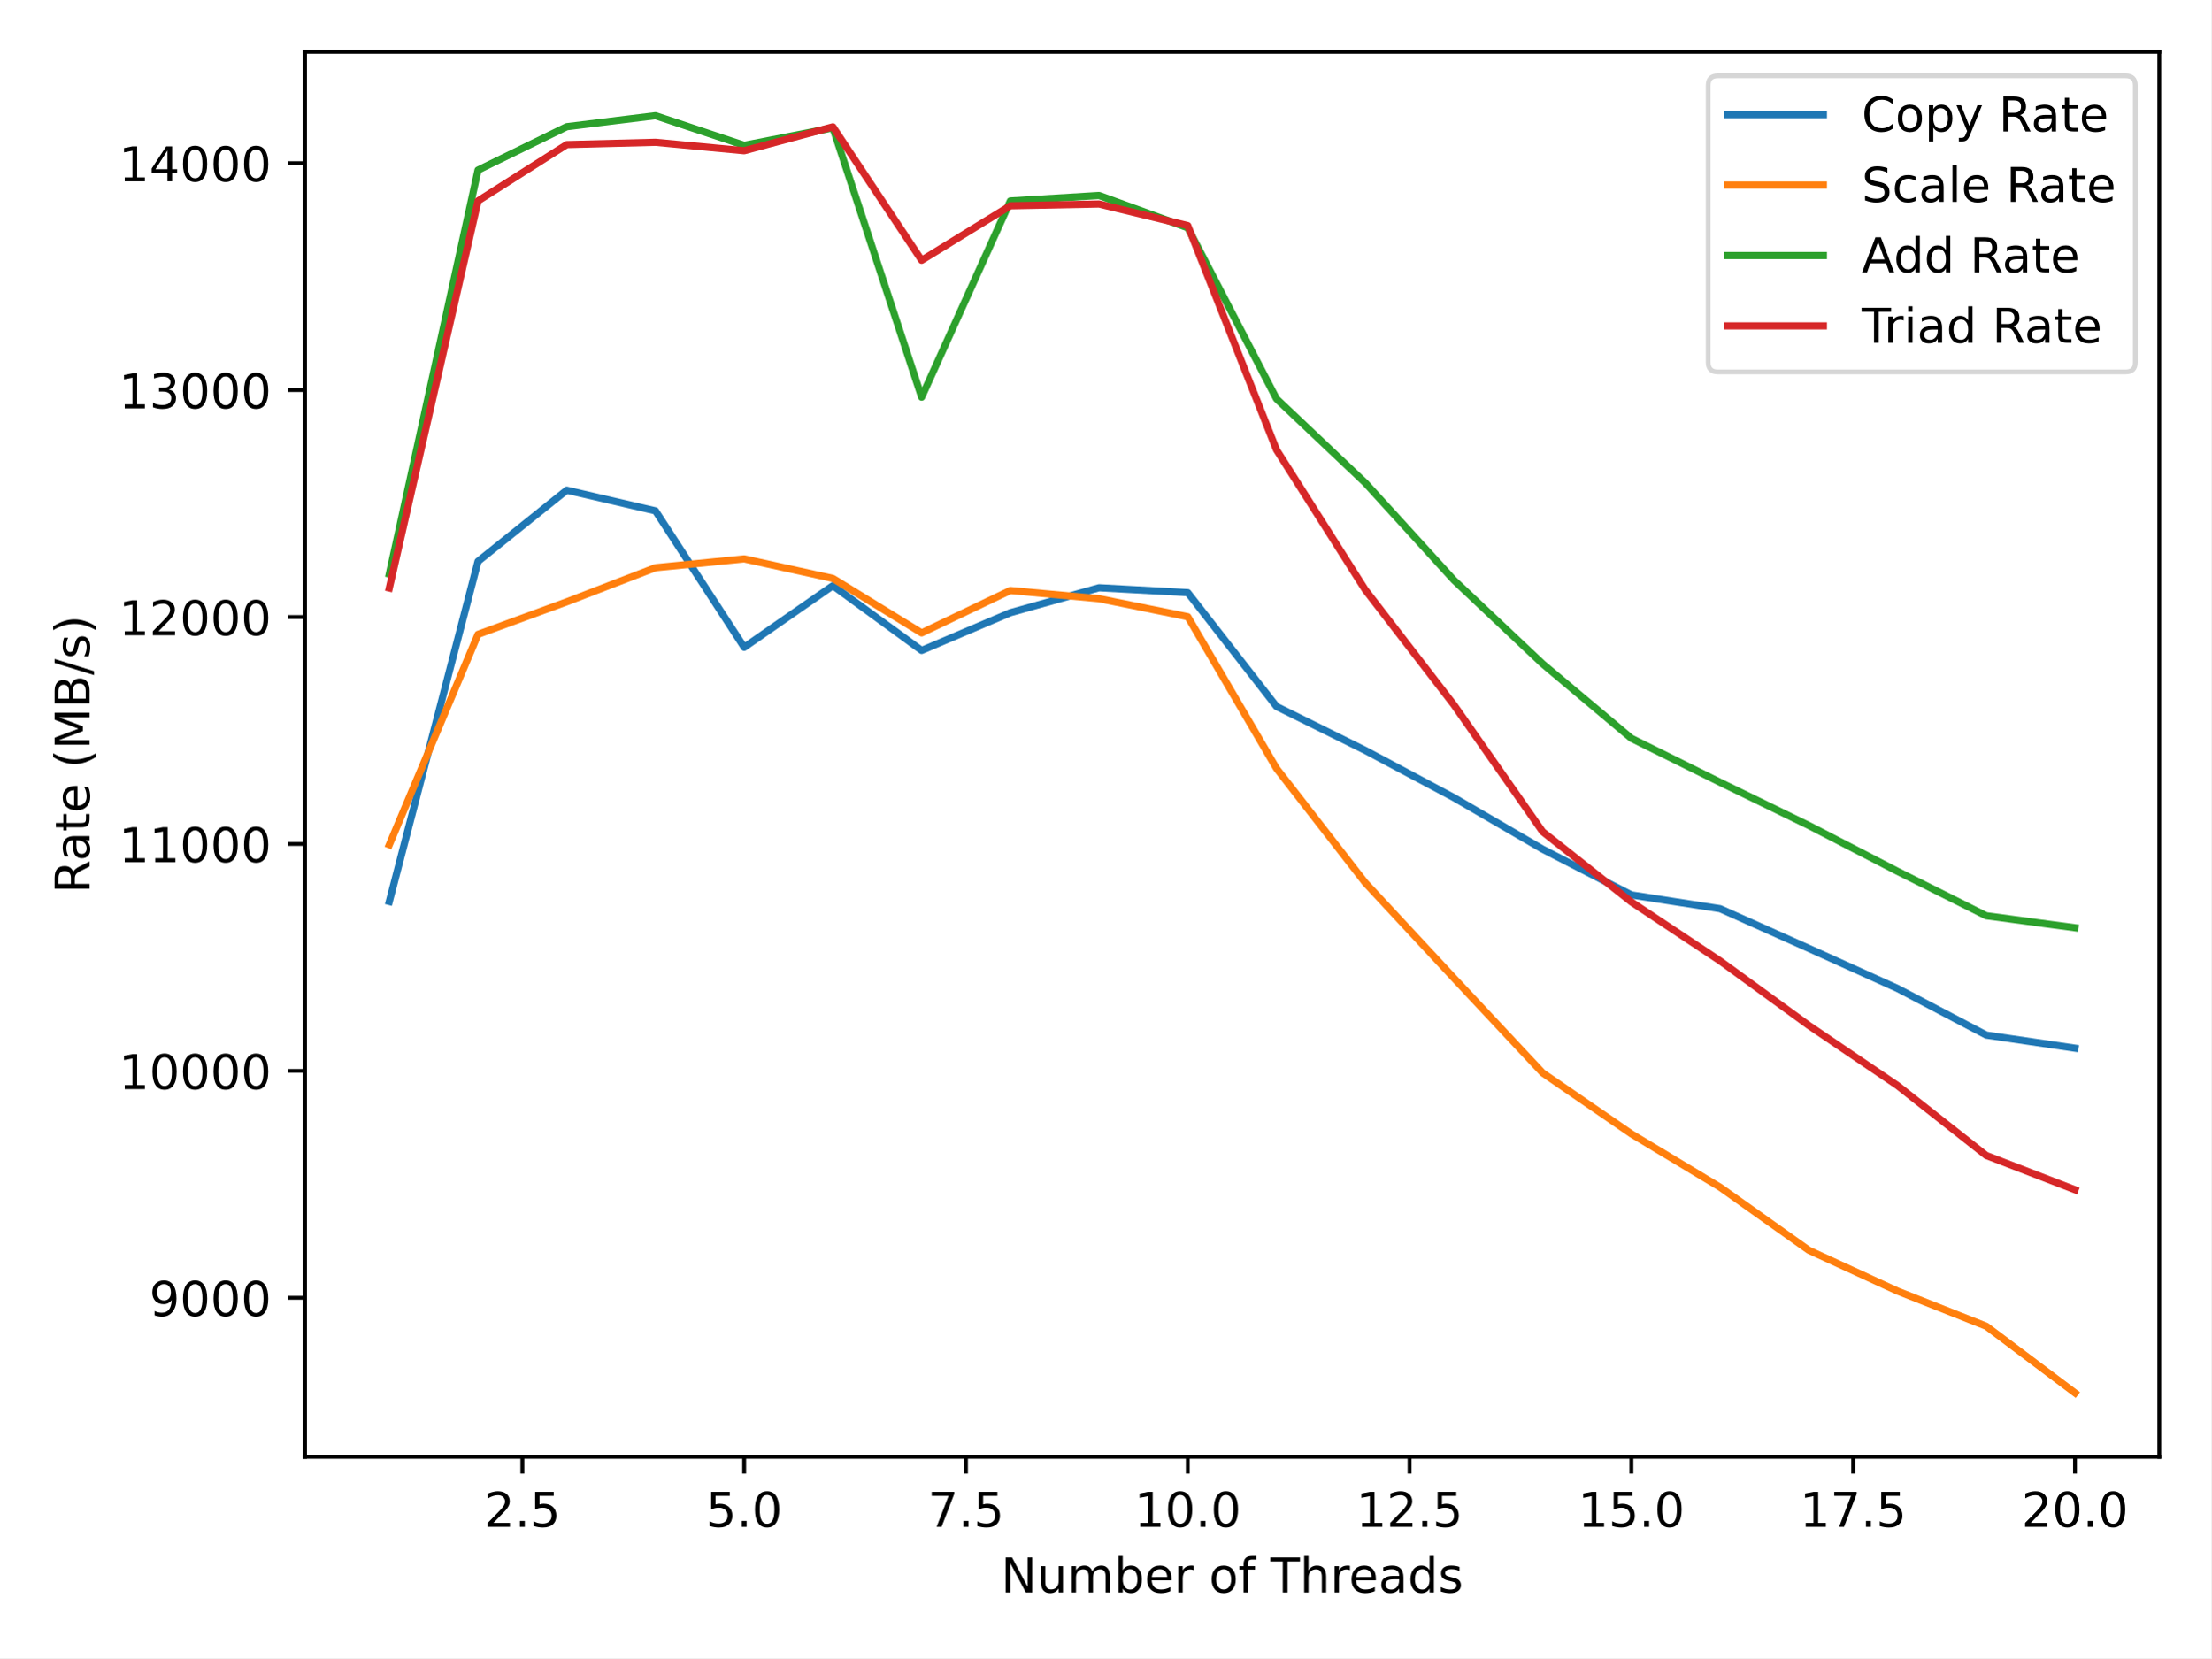
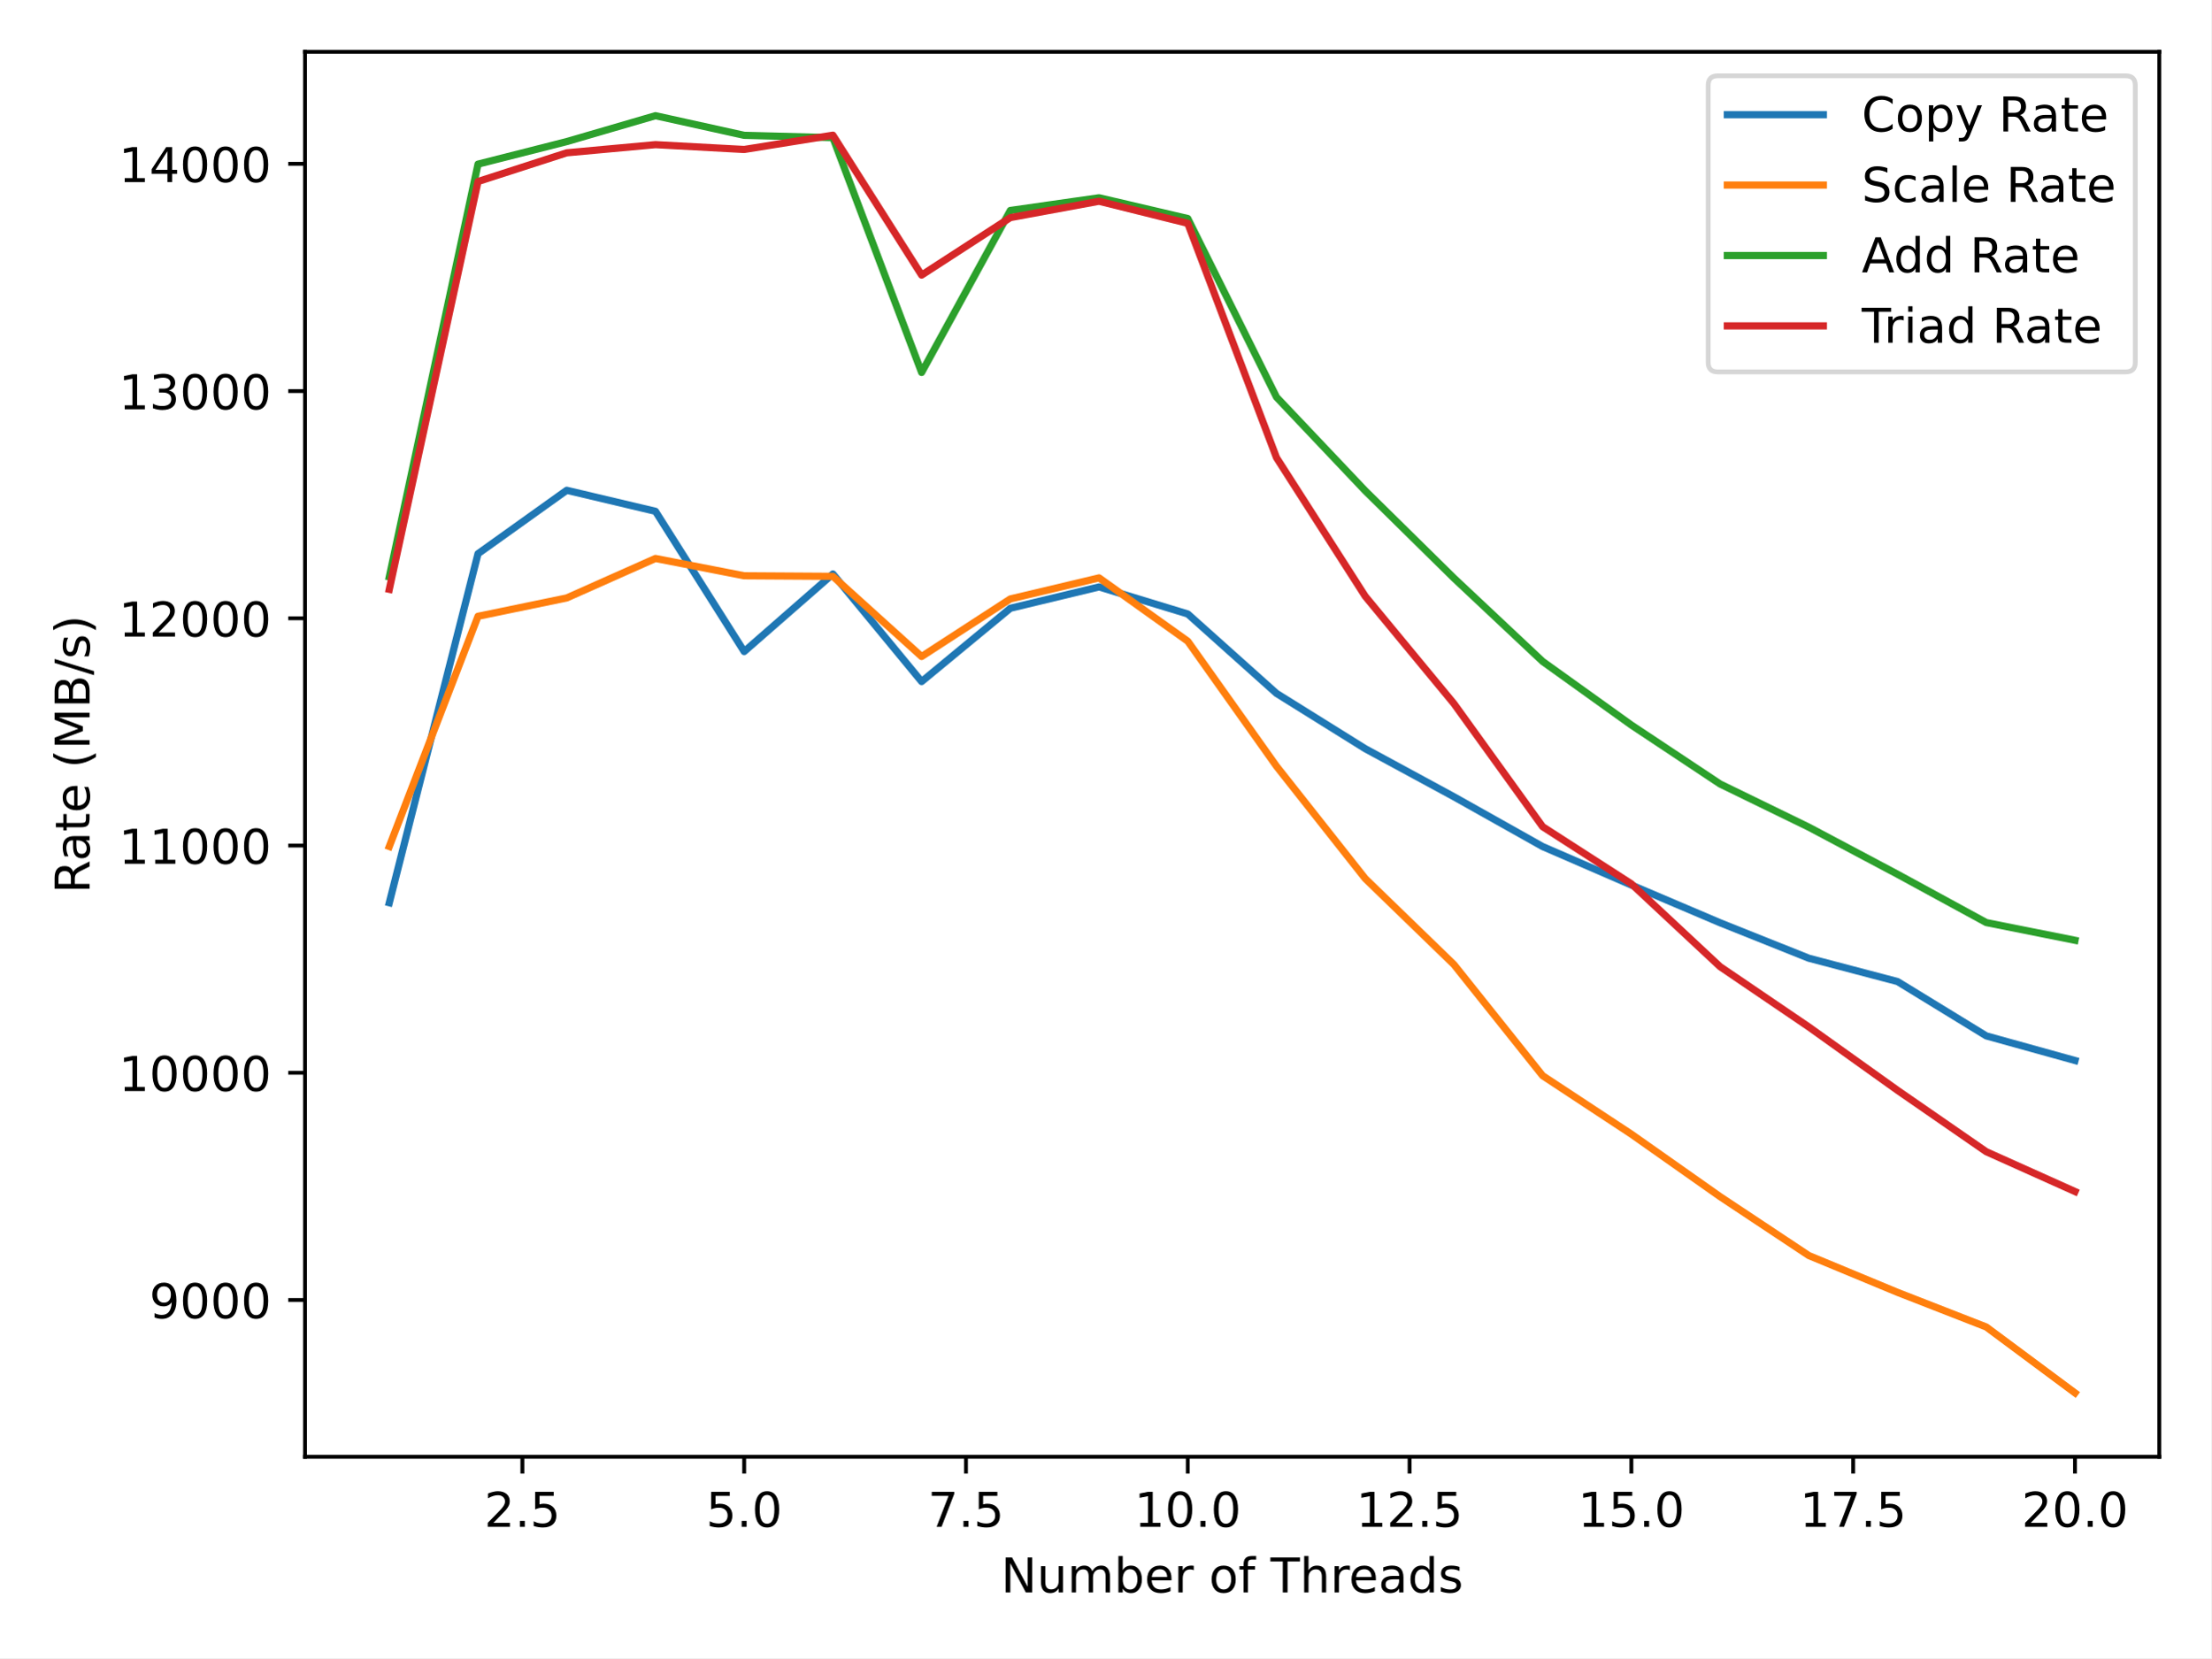
<svg xmlns="http://www.w3.org/2000/svg" xmlns:xlink="http://www.w3.org/1999/xlink" height="345.6pt" version="1.1" viewBox="0 0 460.8 345.6" width="460.8pt">
  <defs>
    <style type="text/css">*{stroke-linecap:butt;stroke-linejoin:round;}</style>
  </defs>
  <g id="figure_1">
    <g id="patch_1">
      <path d="M 0 345.6  L 460.8 345.6  L 460.8 0  L 0 0  z " style="fill:#ffffff;" />
    </g>
    <g id="axes_1">
      <g id="patch_2">
        <path d="M 63.56 303.64  L 450 303.64  L 450 10.8  L 63.56 10.8  z " style="fill:#ffffff;" />
      </g>
      <g id="matplotlib.axis_1">
        <g id="xtick_1">
          <g id="line2d_1">
            <defs>
-               <path d="M 0 0  L 0 3.5  " id="m7f81a833da" style="stroke:#000000;stroke-width:0.8;" />
-             </defs>
-             <g>
-               <use style="stroke:#000000;stroke-width:0.8;" x="108.86" xlink:href="#m7f81a833da" y="303.64" />
+               <path d="M 0 0  L 0 3.5  " id="ma1ad07b894" style="stroke:#000000;stroke-width:0.8;" />
+             </defs>
+             <g>
+               <use style="stroke:#000000;stroke-width:0.8;" x="108.86" xlink:href="#ma1ad07b894" y="303.64" />
            </g>
          </g>
          <g id="text_1">
            <g transform="translate(100.9088 318.2384)scale(0.1 -0.1)">
              <defs>
                <path d="M 19.188 8.297  L 53.609 8.297  L 53.609 0  L 7.328 0  L 7.328 8.297  Q 12.938 14.109 22.625 23.891  Q 32.328 33.688 34.812 36.531  Q 39.547 41.844 41.422 45.531  Q 43.312 49.219 43.312 52.781  Q 43.312 58.594 39.234 62.25  Q 35.156 65.922 28.609 65.922  Q 23.969 65.922 18.812 64.312  Q 13.672 62.703 7.812 59.422  L 7.812 69.391  Q 13.766 71.781 18.938 73  Q 24.125 74.219 28.422 74.219  Q 39.75 74.219 46.484 68.547  Q 53.219 62.891 53.219 53.422  Q 53.219 48.922 51.531 44.891  Q 49.859 40.875 45.406 35.406  Q 44.188 33.984 37.641 27.219  Q 31.109 20.453 19.188 8.297  z " id="DejaVuSans-50" />
                <path d="M 10.688 12.406  L 21 12.406  L 21 0  L 10.688 0  z " id="DejaVuSans-46" />
                <path d="M 10.797 72.906  L 49.516 72.906  L 49.516 64.594  L 19.828 64.594  L 19.828 46.734  Q 21.969 47.469 24.109 47.828  Q 26.266 48.188 28.422 48.188  Q 40.625 48.188 47.75 41.5  Q 54.891 34.812 54.891 23.391  Q 54.891 11.625 47.562 5.094  Q 40.234 -1.422 26.906 -1.422  Q 22.312 -1.422 17.547 -0.641  Q 12.797 0.141 7.719 1.703  L 7.719 11.625  Q 12.109 9.234 16.797 8.062  Q 21.484 6.891 26.703 6.891  Q 35.156 6.891 40.078 11.328  Q 45.016 15.766 45.016 23.391  Q 45.016 31 40.078 35.438  Q 35.156 39.891 26.703 39.891  Q 22.75 39.891 18.812 39.016  Q 14.891 38.141 10.797 36.281  z " id="DejaVuSans-53" />
              </defs>
              <use xlink:href="#DejaVuSans-50" />
              <use x="63.623" xlink:href="#DejaVuSans-46" />
              <use x="95.41" xlink:href="#DejaVuSans-53" />
            </g>
          </g>
        </g>
        <g id="xtick_2">
          <g id="line2d_2">
            <g>
-               <use style="stroke:#000000;stroke-width:0.8;" x="155.085" xlink:href="#m7f81a833da" y="303.64" />
+               <use style="stroke:#000000;stroke-width:0.8;" x="155.085" xlink:href="#ma1ad07b894" y="303.64" />
            </g>
          </g>
          <g id="text_2">
            <g transform="translate(147.1337 318.2384)scale(0.1 -0.1)">
              <defs>
                <path d="M 31.781 66.406  Q 24.172 66.406 20.328 58.906  Q 16.5 51.422 16.5 36.375  Q 16.5 21.391 20.328 13.891  Q 24.172 6.391 31.781 6.391  Q 39.453 6.391 43.281 13.891  Q 47.125 21.391 47.125 36.375  Q 47.125 51.422 43.281 58.906  Q 39.453 66.406 31.781 66.406  z M 31.781 74.219  Q 44.047 74.219 50.516 64.516  Q 56.984 54.828 56.984 36.375  Q 56.984 17.969 50.516 8.266  Q 44.047 -1.422 31.781 -1.422  Q 19.531 -1.422 13.062 8.266  Q 6.594 17.969 6.594 36.375  Q 6.594 54.828 13.062 64.516  Q 19.531 74.219 31.781 74.219  z " id="DejaVuSans-48" />
              </defs>
              <use xlink:href="#DejaVuSans-53" />
              <use x="63.623" xlink:href="#DejaVuSans-46" />
              <use x="95.41" xlink:href="#DejaVuSans-48" />
            </g>
          </g>
        </g>
        <g id="xtick_3">
          <g id="line2d_3">
            <g>
-               <use style="stroke:#000000;stroke-width:0.8;" x="201.31" xlink:href="#m7f81a833da" y="303.64" />
+               <use style="stroke:#000000;stroke-width:0.8;" x="201.31" xlink:href="#ma1ad07b894" y="303.64" />
            </g>
          </g>
          <g id="text_3">
            <g transform="translate(193.3586 318.2384)scale(0.1 -0.1)">
              <defs>
                <path d="M 8.203 72.906  L 55.078 72.906  L 55.078 68.703  L 28.609 0  L 18.312 0  L 43.219 64.594  L 8.203 64.594  z " id="DejaVuSans-55" />
              </defs>
              <use xlink:href="#DejaVuSans-55" />
              <use x="63.623" xlink:href="#DejaVuSans-46" />
              <use x="95.41" xlink:href="#DejaVuSans-53" />
            </g>
          </g>
        </g>
        <g id="xtick_4">
          <g id="line2d_4">
            <g>
-               <use style="stroke:#000000;stroke-width:0.8;" x="247.535" xlink:href="#m7f81a833da" y="303.64" />
+               <use style="stroke:#000000;stroke-width:0.8;" x="247.535" xlink:href="#ma1ad07b894" y="303.64" />
            </g>
          </g>
          <g id="text_4">
            <g transform="translate(236.4022 318.2384)scale(0.1 -0.1)">
              <defs>
                <path d="M 12.406 8.297  L 28.516 8.297  L 28.516 63.922  L 10.984 60.406  L 10.984 69.391  L 28.422 72.906  L 38.281 72.906  L 38.281 8.297  L 54.391 8.297  L 54.391 0  L 12.406 0  z " id="DejaVuSans-49" />
              </defs>
              <use xlink:href="#DejaVuSans-49" />
              <use x="63.623" xlink:href="#DejaVuSans-48" />
              <use x="127.246" xlink:href="#DejaVuSans-46" />
              <use x="159.033" xlink:href="#DejaVuSans-48" />
            </g>
          </g>
        </g>
        <g id="xtick_5">
          <g id="line2d_5">
            <g>
-               <use style="stroke:#000000;stroke-width:0.8;" x="293.76" xlink:href="#m7f81a833da" y="303.64" />
+               <use style="stroke:#000000;stroke-width:0.8;" x="293.76" xlink:href="#ma1ad07b894" y="303.64" />
            </g>
          </g>
          <g id="text_5">
            <g transform="translate(282.6271 318.2384)scale(0.1 -0.1)">
              <use xlink:href="#DejaVuSans-49" />
              <use x="63.623" xlink:href="#DejaVuSans-50" />
              <use x="127.246" xlink:href="#DejaVuSans-46" />
              <use x="159.033" xlink:href="#DejaVuSans-53" />
            </g>
          </g>
        </g>
        <g id="xtick_6">
          <g id="line2d_6">
            <g>
-               <use style="stroke:#000000;stroke-width:0.8;" x="339.985" xlink:href="#m7f81a833da" y="303.64" />
+               <use style="stroke:#000000;stroke-width:0.8;" x="339.985" xlink:href="#ma1ad07b894" y="303.64" />
            </g>
          </g>
          <g id="text_6">
            <g transform="translate(328.852 318.2384)scale(0.1 -0.1)">
              <use xlink:href="#DejaVuSans-49" />
              <use x="63.623" xlink:href="#DejaVuSans-53" />
              <use x="127.246" xlink:href="#DejaVuSans-46" />
              <use x="159.033" xlink:href="#DejaVuSans-48" />
            </g>
          </g>
        </g>
        <g id="xtick_7">
          <g id="line2d_7">
            <g>
-               <use style="stroke:#000000;stroke-width:0.8;" x="386.21" xlink:href="#m7f81a833da" y="303.64" />
+               <use style="stroke:#000000;stroke-width:0.8;" x="386.21" xlink:href="#ma1ad07b894" y="303.64" />
            </g>
          </g>
          <g id="text_7">
            <g transform="translate(375.0769 318.2384)scale(0.1 -0.1)">
              <use xlink:href="#DejaVuSans-49" />
              <use x="63.623" xlink:href="#DejaVuSans-55" />
              <use x="127.246" xlink:href="#DejaVuSans-46" />
              <use x="159.033" xlink:href="#DejaVuSans-53" />
            </g>
          </g>
        </g>
        <g id="xtick_8">
          <g id="line2d_8">
            <g>
-               <use style="stroke:#000000;stroke-width:0.8;" x="432.435" xlink:href="#m7f81a833da" y="303.64" />
+               <use style="stroke:#000000;stroke-width:0.8;" x="432.435" xlink:href="#ma1ad07b894" y="303.64" />
            </g>
          </g>
          <g id="text_8">
            <g transform="translate(421.3017 318.2384)scale(0.1 -0.1)">
              <use xlink:href="#DejaVuSans-50" />
              <use x="63.623" xlink:href="#DejaVuSans-48" />
              <use x="127.246" xlink:href="#DejaVuSans-46" />
              <use x="159.033" xlink:href="#DejaVuSans-48" />
            </g>
          </g>
        </g>
        <g id="text_9">
          <g transform="translate(208.6113 331.9166)scale(0.1 -0.1)">
            <defs>
              <path d="M 9.812 72.906  L 23.094 72.906  L 55.422 11.922  L 55.422 72.906  L 64.984 72.906  L 64.984 0  L 51.703 0  L 19.391 60.984  L 19.391 0  L 9.812 0  z " id="DejaVuSans-78" />
              <path d="M 8.5 21.578  L 8.5 54.688  L 17.484 54.688  L 17.484 21.922  Q 17.484 14.156 20.5 10.266  Q 23.531 6.391 29.594 6.391  Q 36.859 6.391 41.078 11.031  Q 45.312 15.672 45.312 23.688  L 45.312 54.688  L 54.297 54.688  L 54.297 0  L 45.312 0  L 45.312 8.406  Q 42.047 3.422 37.719 1  Q 33.406 -1.422 27.688 -1.422  Q 18.266 -1.422 13.375 4.438  Q 8.5 10.297 8.5 21.578  z M 31.109 56  z " id="DejaVuSans-117" />
              <path d="M 52 44.188  Q 55.375 50.25 60.062 53.125  Q 64.75 56 71.094 56  Q 79.641 56 84.281 50.016  Q 88.922 44.047 88.922 33.016  L 88.922 0  L 79.891 0  L 79.891 32.719  Q 79.891 40.578 77.094 44.375  Q 74.312 48.188 68.609 48.188  Q 61.625 48.188 57.562 43.547  Q 53.516 38.922 53.516 30.906  L 53.516 0  L 44.484 0  L 44.484 32.719  Q 44.484 40.625 41.703 44.406  Q 38.922 48.188 33.109 48.188  Q 26.219 48.188 22.156 43.531  Q 18.109 38.875 18.109 30.906  L 18.109 0  L 9.078 0  L 9.078 54.688  L 18.109 54.688  L 18.109 46.188  Q 21.188 51.219 25.484 53.609  Q 29.781 56 35.688 56  Q 41.656 56 45.828 52.969  Q 50 49.953 52 44.188  z " id="DejaVuSans-109" />
              <path d="M 48.688 27.297  Q 48.688 37.203 44.609 42.844  Q 40.531 48.484 33.406 48.484  Q 26.266 48.484 22.188 42.844  Q 18.109 37.203 18.109 27.297  Q 18.109 17.391 22.188 11.75  Q 26.266 6.109 33.406 6.109  Q 40.531 6.109 44.609 11.75  Q 48.688 17.391 48.688 27.297  z M 18.109 46.391  Q 20.953 51.266 25.266 53.625  Q 29.594 56 35.594 56  Q 45.562 56 51.781 48.094  Q 58.016 40.188 58.016 27.297  Q 58.016 14.406 51.781 6.484  Q 45.562 -1.422 35.594 -1.422  Q 29.594 -1.422 25.266 0.953  Q 20.953 3.328 18.109 8.203  L 18.109 0  L 9.078 0  L 9.078 75.984  L 18.109 75.984  z " id="DejaVuSans-98" />
              <path d="M 56.203 29.594  L 56.203 25.203  L 14.891 25.203  Q 15.484 15.922 20.484 11.062  Q 25.484 6.203 34.422 6.203  Q 39.594 6.203 44.453 7.469  Q 49.312 8.734 54.109 11.281  L 54.109 2.781  Q 49.266 0.734 44.188 -0.344  Q 39.109 -1.422 33.891 -1.422  Q 20.797 -1.422 13.156 6.188  Q 5.516 13.812 5.516 26.812  Q 5.516 40.234 12.766 48.109  Q 20.016 56 32.328 56  Q 43.359 56 49.781 48.891  Q 56.203 41.797 56.203 29.594  z M 47.219 32.234  Q 47.125 39.594 43.094 43.984  Q 39.062 48.391 32.422 48.391  Q 24.906 48.391 20.391 44.141  Q 15.875 39.891 15.188 32.172  z " id="DejaVuSans-101" />
              <path d="M 41.109 46.297  Q 39.594 47.172 37.812 47.578  Q 36.031 48 33.891 48  Q 26.266 48 22.188 43.047  Q 18.109 38.094 18.109 28.812  L 18.109 0  L 9.078 0  L 9.078 54.688  L 18.109 54.688  L 18.109 46.188  Q 20.953 51.172 25.484 53.578  Q 30.031 56 36.531 56  Q 37.453 56 38.578 55.875  Q 39.703 55.766 41.062 55.516  z " id="DejaVuSans-114" />
              <path id="DejaVuSans-32" />
              <path d="M 30.609 48.391  Q 23.391 48.391 19.188 42.75  Q 14.984 37.109 14.984 27.297  Q 14.984 17.484 19.156 11.844  Q 23.344 6.203 30.609 6.203  Q 37.797 6.203 41.984 11.859  Q 46.188 17.531 46.188 27.297  Q 46.188 37.016 41.984 42.703  Q 37.797 48.391 30.609 48.391  z M 30.609 56  Q 42.328 56 49.016 48.375  Q 55.719 40.766 55.719 27.297  Q 55.719 13.875 49.016 6.219  Q 42.328 -1.422 30.609 -1.422  Q 18.844 -1.422 12.172 6.219  Q 5.516 13.875 5.516 27.297  Q 5.516 40.766 12.172 48.375  Q 18.844 56 30.609 56  z " id="DejaVuSans-111" />
              <path d="M 37.109 75.984  L 37.109 68.5  L 28.516 68.5  Q 23.688 68.5 21.797 66.547  Q 19.922 64.594 19.922 59.516  L 19.922 54.688  L 34.719 54.688  L 34.719 47.703  L 19.922 47.703  L 19.922 0  L 10.891 0  L 10.891 47.703  L 2.297 47.703  L 2.297 54.688  L 10.891 54.688  L 10.891 58.5  Q 10.891 67.625 15.141 71.797  Q 19.391 75.984 28.609 75.984  z " id="DejaVuSans-102" />
              <path d="M -0.297 72.906  L 61.375 72.906  L 61.375 64.594  L 35.5 64.594  L 35.5 0  L 25.594 0  L 25.594 64.594  L -0.297 64.594  z " id="DejaVuSans-84" />
              <path d="M 54.891 33.016  L 54.891 0  L 45.906 0  L 45.906 32.719  Q 45.906 40.484 42.875 44.328  Q 39.844 48.188 33.797 48.188  Q 26.516 48.188 22.312 43.547  Q 18.109 38.922 18.109 30.906  L 18.109 0  L 9.078 0  L 9.078 75.984  L 18.109 75.984  L 18.109 46.188  Q 21.344 51.125 25.703 53.562  Q 30.078 56 35.797 56  Q 45.219 56 50.047 50.172  Q 54.891 44.344 54.891 33.016  z " id="DejaVuSans-104" />
              <path d="M 34.281 27.484  Q 23.391 27.484 19.188 25  Q 14.984 22.516 14.984 16.5  Q 14.984 11.719 18.141 8.906  Q 21.297 6.109 26.703 6.109  Q 34.188 6.109 38.703 11.406  Q 43.219 16.703 43.219 25.484  L 43.219 27.484  z M 52.203 31.203  L 52.203 0  L 43.219 0  L 43.219 8.297  Q 40.141 3.328 35.547 0.953  Q 30.953 -1.422 24.312 -1.422  Q 15.922 -1.422 10.953 3.297  Q 6 8.016 6 15.922  Q 6 25.141 12.172 29.828  Q 18.359 34.516 30.609 34.516  L 43.219 34.516  L 43.219 35.406  Q 43.219 41.609 39.141 45  Q 35.062 48.391 27.688 48.391  Q 23 48.391 18.547 47.266  Q 14.109 46.141 10.016 43.891  L 10.016 52.203  Q 14.938 54.109 19.578 55.047  Q 24.219 56 28.609 56  Q 40.484 56 46.344 49.844  Q 52.203 43.703 52.203 31.203  z " id="DejaVuSans-97" />
              <path d="M 45.406 46.391  L 45.406 75.984  L 54.391 75.984  L 54.391 0  L 45.406 0  L 45.406 8.203  Q 42.578 3.328 38.25 0.953  Q 33.938 -1.422 27.875 -1.422  Q 17.969 -1.422 11.734 6.484  Q 5.516 14.406 5.516 27.297  Q 5.516 40.188 11.734 48.094  Q 17.969 56 27.875 56  Q 33.938 56 38.25 53.625  Q 42.578 51.266 45.406 46.391  z M 14.797 27.297  Q 14.797 17.391 18.875 11.75  Q 22.953 6.109 30.078 6.109  Q 37.203 6.109 41.297 11.75  Q 45.406 17.391 45.406 27.297  Q 45.406 37.203 41.297 42.844  Q 37.203 48.484 30.078 48.484  Q 22.953 48.484 18.875 42.844  Q 14.797 37.203 14.797 27.297  z " id="DejaVuSans-100" />
              <path d="M 44.281 53.078  L 44.281 44.578  Q 40.484 46.531 36.375 47.5  Q 32.281 48.484 27.875 48.484  Q 21.188 48.484 17.844 46.438  Q 14.5 44.391 14.5 40.281  Q 14.5 37.156 16.891 35.375  Q 19.281 33.594 26.516 31.984  L 29.594 31.297  Q 39.156 29.25 43.188 25.516  Q 47.219 21.781 47.219 15.094  Q 47.219 7.469 41.188 3.016  Q 35.156 -1.422 24.609 -1.422  Q 20.219 -1.422 15.453 -0.562  Q 10.688 0.297 5.422 2  L 5.422 11.281  Q 10.406 8.688 15.234 7.391  Q 20.062 6.109 24.812 6.109  Q 31.156 6.109 34.562 8.281  Q 37.984 10.453 37.984 14.406  Q 37.984 18.062 35.516 20.016  Q 33.062 21.969 24.703 23.781  L 21.578 24.516  Q 13.234 26.266 9.516 29.906  Q 5.812 33.547 5.812 39.891  Q 5.812 47.609 11.281 51.797  Q 16.75 56 26.812 56  Q 31.781 56 36.172 55.266  Q 40.578 54.547 44.281 53.078  z " id="DejaVuSans-115" />
            </defs>
            <use xlink:href="#DejaVuSans-78" />
            <use x="74.805" xlink:href="#DejaVuSans-117" />
            <use x="138.184" xlink:href="#DejaVuSans-109" />
            <use x="235.596" xlink:href="#DejaVuSans-98" />
            <use x="299.072" xlink:href="#DejaVuSans-101" />
            <use x="360.596" xlink:href="#DejaVuSans-114" />
            <use x="401.709" xlink:href="#DejaVuSans-32" />
            <use x="433.496" xlink:href="#DejaVuSans-111" />
            <use x="494.678" xlink:href="#DejaVuSans-102" />
            <use x="529.883" xlink:href="#DejaVuSans-32" />
            <use x="561.67" xlink:href="#DejaVuSans-84" />
            <use x="622.754" xlink:href="#DejaVuSans-104" />
            <use x="686.133" xlink:href="#DejaVuSans-114" />
            <use x="724.996" xlink:href="#DejaVuSans-101" />
            <use x="786.52" xlink:href="#DejaVuSans-97" />
            <use x="847.799" xlink:href="#DejaVuSans-100" />
            <use x="911.275" xlink:href="#DejaVuSans-115" />
          </g>
        </g>
      </g>
      <g id="matplotlib.axis_2">
        <g id="ytick_1">
          <g id="line2d_9">
            <defs>
-               <path d="M 0 0  L -3.5 0  " id="mf4ff088af5" style="stroke:#000000;stroke-width:0.8;" />
-             </defs>
-             <g>
-               <use style="stroke:#000000;stroke-width:0.8;" x="63.56" xlink:href="#mf4ff088af5" y="270.505" />
+               <path d="M 0 0  L -3.5 0  " id="m1d68cc3a3a" style="stroke:#000000;stroke-width:0.8;" />
+             </defs>
+             <g>
+               <use style="stroke:#000000;stroke-width:0.8;" x="63.56" xlink:href="#m1d68cc3a3a" y="270.962" />
            </g>
          </g>
          <g id="text_10">
-             <g transform="translate(31.11 274.3046)scale(0.1 -0.1)">
+             <g transform="translate(31.11 274.7616)scale(0.1 -0.1)">
              <defs>
                <path d="M 10.984 1.516  L 10.984 10.5  Q 14.703 8.734 18.5 7.812  Q 22.312 6.891 25.984 6.891  Q 35.75 6.891 40.891 13.453  Q 46.047 20.016 46.781 33.406  Q 43.953 29.203 39.594 26.953  Q 35.25 24.703 29.984 24.703  Q 19.047 24.703 12.672 31.312  Q 6.297 37.938 6.297 49.422  Q 6.297 60.641 12.938 67.422  Q 19.578 74.219 30.609 74.219  Q 43.266 74.219 49.922 64.516  Q 56.594 54.828 56.594 36.375  Q 56.594 19.141 48.406 8.859  Q 40.234 -1.422 26.422 -1.422  Q 22.703 -1.422 18.891 -0.688  Q 15.094 0.047 10.984 1.516  z M 30.609 32.422  Q 37.25 32.422 41.125 36.953  Q 45.016 41.5 45.016 49.422  Q 45.016 57.281 41.125 61.844  Q 37.25 66.406 30.609 66.406  Q 23.969 66.406 20.094 61.844  Q 16.219 57.281 16.219 49.422  Q 16.219 41.5 20.094 36.953  Q 23.969 32.422 30.609 32.422  z " id="DejaVuSans-57" />
              </defs>
              <use xlink:href="#DejaVuSans-57" />
              <use x="63.623" xlink:href="#DejaVuSans-48" />
              <use x="127.246" xlink:href="#DejaVuSans-48" />
              <use x="190.869" xlink:href="#DejaVuSans-48" />
            </g>
          </g>
        </g>
        <g id="ytick_2">
          <g id="line2d_10">
            <g>
-               <use style="stroke:#000000;stroke-width:0.8;" x="63.56" xlink:href="#mf4ff088af5" y="223.205" />
+               <use style="stroke:#000000;stroke-width:0.8;" x="63.56" xlink:href="#m1d68cc3a3a" y="223.599" />
            </g>
          </g>
          <g id="text_11">
-             <g transform="translate(24.7475 227.0038)scale(0.1 -0.1)">
+             <g transform="translate(24.7475 227.3985)scale(0.1 -0.1)">
              <use xlink:href="#DejaVuSans-49" />
              <use x="63.623" xlink:href="#DejaVuSans-48" />
              <use x="127.246" xlink:href="#DejaVuSans-48" />
              <use x="190.869" xlink:href="#DejaVuSans-48" />
              <use x="254.492" xlink:href="#DejaVuSans-48" />
            </g>
          </g>
        </g>
        <g id="ytick_3">
          <g id="line2d_11">
            <g>
-               <use style="stroke:#000000;stroke-width:0.8;" x="63.56" xlink:href="#mf4ff088af5" y="175.904" />
+               <use style="stroke:#000000;stroke-width:0.8;" x="63.56" xlink:href="#m1d68cc3a3a" y="176.236" />
            </g>
          </g>
          <g id="text_12">
-             <g transform="translate(24.7475 179.703)scale(0.1 -0.1)">
+             <g transform="translate(24.7475 180.0355)scale(0.1 -0.1)">
              <use xlink:href="#DejaVuSans-49" />
              <use x="63.623" xlink:href="#DejaVuSans-49" />
              <use x="127.246" xlink:href="#DejaVuSans-48" />
              <use x="190.869" xlink:href="#DejaVuSans-48" />
              <use x="254.492" xlink:href="#DejaVuSans-48" />
            </g>
          </g>
        </g>
        <g id="ytick_4">
          <g id="line2d_12">
            <g>
-               <use style="stroke:#000000;stroke-width:0.8;" x="63.56" xlink:href="#mf4ff088af5" y="128.603" />
+               <use style="stroke:#000000;stroke-width:0.8;" x="63.56" xlink:href="#m1d68cc3a3a" y="128.873" />
            </g>
          </g>
          <g id="text_13">
-             <g transform="translate(24.7475 132.4023)scale(0.1 -0.1)">
+             <g transform="translate(24.7475 132.6724)scale(0.1 -0.1)">
              <use xlink:href="#DejaVuSans-49" />
              <use x="63.623" xlink:href="#DejaVuSans-50" />
              <use x="127.246" xlink:href="#DejaVuSans-48" />
              <use x="190.869" xlink:href="#DejaVuSans-48" />
              <use x="254.492" xlink:href="#DejaVuSans-48" />
            </g>
          </g>
        </g>
        <g id="ytick_5">
          <g id="line2d_13">
            <g>
-               <use style="stroke:#000000;stroke-width:0.8;" x="63.56" xlink:href="#mf4ff088af5" y="81.302" />
+               <use style="stroke:#000000;stroke-width:0.8;" x="63.56" xlink:href="#m1d68cc3a3a" y="81.51" />
            </g>
          </g>
          <g id="text_14">
-             <g transform="translate(24.7475 85.10149)scale(0.1 -0.1)">
+             <g transform="translate(24.7475 85.3094)scale(0.1 -0.1)">
              <defs>
                <path d="M 40.578 39.312  Q 47.656 37.797 51.625 33  Q 55.609 28.219 55.609 21.188  Q 55.609 10.406 48.188 4.484  Q 40.766 -1.422 27.094 -1.422  Q 22.516 -1.422 17.656 -0.516  Q 12.797 0.391 7.625 2.203  L 7.625 11.719  Q 11.719 9.328 16.594 8.109  Q 21.484 6.891 26.812 6.891  Q 36.078 6.891 40.938 10.547  Q 45.797 14.203 45.797 21.188  Q 45.797 27.641 41.281 31.266  Q 36.766 34.906 28.719 34.906  L 20.219 34.906  L 20.219 43.016  L 29.109 43.016  Q 36.375 43.016 40.234 45.922  Q 44.094 48.828 44.094 54.297  Q 44.094 59.906 40.109 62.906  Q 36.141 65.922 28.719 65.922  Q 24.656 65.922 20.016 65.031  Q 15.375 64.156 9.812 62.312  L 9.812 71.094  Q 15.438 72.656 20.344 73.438  Q 25.25 74.219 29.594 74.219  Q 40.828 74.219 47.359 69.109  Q 53.906 64.016 53.906 55.328  Q 53.906 49.266 50.438 45.094  Q 46.969 40.922 40.578 39.312  z " id="DejaVuSans-51" />
              </defs>
              <use xlink:href="#DejaVuSans-49" />
              <use x="63.623" xlink:href="#DejaVuSans-51" />
              <use x="127.246" xlink:href="#DejaVuSans-48" />
              <use x="190.869" xlink:href="#DejaVuSans-48" />
              <use x="254.492" xlink:href="#DejaVuSans-48" />
            </g>
          </g>
        </g>
        <g id="ytick_6">
          <g id="line2d_14">
            <g>
-               <use style="stroke:#000000;stroke-width:0.8;" x="63.56" xlink:href="#mf4ff088af5" y="34.002" />
+               <use style="stroke:#000000;stroke-width:0.8;" x="63.56" xlink:href="#m1d68cc3a3a" y="34.147" />
            </g>
          </g>
          <g id="text_15">
-             <g transform="translate(24.7475 37.80072)scale(0.1 -0.1)">
+             <g transform="translate(24.7475 37.94636)scale(0.1 -0.1)">
              <defs>
                <path d="M 37.797 64.312  L 12.891 25.391  L 37.797 25.391  z M 35.203 72.906  L 47.609 72.906  L 47.609 25.391  L 58.016 25.391  L 58.016 17.188  L 47.609 17.188  L 47.609 0  L 37.797 0  L 37.797 17.188  L 4.891 17.188  L 4.891 26.703  z " id="DejaVuSans-52" />
              </defs>
              <use xlink:href="#DejaVuSans-49" />
              <use x="63.623" xlink:href="#DejaVuSans-52" />
              <use x="127.246" xlink:href="#DejaVuSans-48" />
              <use x="190.869" xlink:href="#DejaVuSans-48" />
              <use x="254.492" xlink:href="#DejaVuSans-48" />
            </g>
          </g>
        </g>
        <g id="text_16">
          <g transform="translate(18.66781 186.2067)rotate(-90)scale(0.1 -0.1)">
            <defs>
              <path d="M 44.391 34.188  Q 47.562 33.109 50.562 29.594  Q 53.562 26.078 56.594 19.922  L 66.609 0  L 56 0  L 46.688 18.703  Q 43.062 26.031 39.672 28.422  Q 36.281 30.812 30.422 30.812  L 19.672 30.812  L 19.672 0  L 9.812 0  L 9.812 72.906  L 32.078 72.906  Q 44.578 72.906 50.734 67.672  Q 56.891 62.453 56.891 51.906  Q 56.891 45.016 53.688 40.469  Q 50.484 35.938 44.391 34.188  z M 19.672 64.797  L 19.672 38.922  L 32.078 38.922  Q 39.203 38.922 42.844 42.219  Q 46.484 45.516 46.484 51.906  Q 46.484 58.297 42.844 61.547  Q 39.203 64.797 32.078 64.797  z " id="DejaVuSans-82" />
              <path d="M 18.312 70.219  L 18.312 54.688  L 36.812 54.688  L 36.812 47.703  L 18.312 47.703  L 18.312 18.016  Q 18.312 11.328 20.141 9.422  Q 21.969 7.516 27.594 7.516  L 36.812 7.516  L 36.812 0  L 27.594 0  Q 17.188 0 13.234 3.875  Q 9.281 7.766 9.281 18.016  L 9.281 47.703  L 2.688 47.703  L 2.688 54.688  L 9.281 54.688  L 9.281 70.219  z " id="DejaVuSans-116" />
              <path d="M 31 75.875  Q 24.469 64.656 21.281 53.656  Q 18.109 42.672 18.109 31.391  Q 18.109 20.125 21.312 9.062  Q 24.516 -2 31 -13.188  L 23.188 -13.188  Q 15.875 -1.703 12.234 9.375  Q 8.594 20.453 8.594 31.391  Q 8.594 42.281 12.203 53.312  Q 15.828 64.359 23.188 75.875  z " id="DejaVuSans-40" />
              <path d="M 9.812 72.906  L 24.516 72.906  L 43.109 23.297  L 61.812 72.906  L 76.516 72.906  L 76.516 0  L 66.891 0  L 66.891 64.016  L 48.094 14.016  L 38.188 14.016  L 19.391 64.016  L 19.391 0  L 9.812 0  z " id="DejaVuSans-77" />
              <path d="M 19.672 34.812  L 19.672 8.109  L 35.5 8.109  Q 43.453 8.109 47.281 11.406  Q 51.125 14.703 51.125 21.484  Q 51.125 28.328 47.281 31.562  Q 43.453 34.812 35.5 34.812  z M 19.672 64.797  L 19.672 42.828  L 34.281 42.828  Q 41.5 42.828 45.031 45.531  Q 48.578 48.25 48.578 53.812  Q 48.578 59.328 45.031 62.062  Q 41.5 64.797 34.281 64.797  z M 9.812 72.906  L 35.016 72.906  Q 46.297 72.906 52.391 68.219  Q 58.5 63.531 58.5 54.891  Q 58.5 48.188 55.375 44.234  Q 52.25 40.281 46.188 39.312  Q 53.469 37.75 57.5 32.781  Q 61.531 27.828 61.531 20.406  Q 61.531 10.641 54.891 5.312  Q 48.25 0 35.984 0  L 9.812 0  z " id="DejaVuSans-66" />
              <path d="M 25.391 72.906  L 33.688 72.906  L 8.297 -9.281  L 0 -9.281  z " id="DejaVuSans-47" />
              <path d="M 8.016 75.875  L 15.828 75.875  Q 23.141 64.359 26.781 53.312  Q 30.422 42.281 30.422 31.391  Q 30.422 20.453 26.781 9.375  Q 23.141 -1.703 15.828 -13.188  L 8.016 -13.188  Q 14.5 -2 17.703 9.062  Q 20.906 20.125 20.906 31.391  Q 20.906 42.672 17.703 53.656  Q 14.5 64.656 8.016 75.875  z " id="DejaVuSans-41" />
            </defs>
            <use xlink:href="#DejaVuSans-82" />
            <use x="67.232" xlink:href="#DejaVuSans-97" />
            <use x="128.512" xlink:href="#DejaVuSans-116" />
            <use x="167.721" xlink:href="#DejaVuSans-101" />
            <use x="229.244" xlink:href="#DejaVuSans-32" />
            <use x="261.031" xlink:href="#DejaVuSans-40" />
            <use x="300.045" xlink:href="#DejaVuSans-77" />
            <use x="386.324" xlink:href="#DejaVuSans-66" />
            <use x="454.928" xlink:href="#DejaVuSans-47" />
            <use x="488.619" xlink:href="#DejaVuSans-115" />
            <use x="540.719" xlink:href="#DejaVuSans-41" />
          </g>
        </g>
      </g>
      <g id="line2d_15">
-         <path clip-path="url(#p71073125a3)" d="M 81.125 187.895  L 99.615 117.005  L 118.105 102.162  L 136.595 106.476  L 155.085 134.918  L 173.575 122.066  L 192.065 135.566  L 210.555 127.7  L 229.045 122.506  L 247.535 123.523  L 266.025 147.249  L 284.515 156.402  L 303.005 166.254  L 321.495 177.001  L 339.985 186.532  L 358.475 189.403  L 376.965 197.672  L 395.455 206.03  L 413.945 215.741  L 432.435 218.474  " style="fill:none;stroke:#1f77b4;stroke-linecap:square;stroke-width:1.5;" />
+         <path clip-path="url(#p0437a1d999)" d="M 81.125 188.162  L 99.615 115.408  L 118.105 102.189  L 136.595 106.565  L 155.085 135.802  L 173.575 119.633  L 192.065 142.059  L 210.555 126.78  L 229.045 122.332  L 247.535 127.969  L 266.025 144.522  L 284.515 156.05  L 303.005 166.072  L 321.495 176.454  L 339.985 184.468  L 358.475 192.335  L 376.965 199.724  L 395.455 204.588  L 413.945 215.912  L 432.435 221.042  " style="fill:none;stroke:#1f77b4;stroke-linecap:square;stroke-width:1.5;" />
      </g>
      <g id="line2d_16">
-         <path clip-path="url(#p71073125a3)" d="M 81.125 176.065  L 99.615 132.217  L 118.105 125.439  L 136.595 118.32  L 155.085 116.48  L 173.575 120.562  L 192.065 131.914  L 210.555 123.069  L 229.045 124.776  L 247.535 128.542  L 266.025 160.157  L 284.515 183.978  L 303.005 203.868  L 321.495 223.626  L 339.985 236.335  L 358.475 247.46  L 376.965 260.591  L 395.455 269.11  L 413.945 276.427  L 432.435 290.329  " style="fill:none;stroke:#ff7f0e;stroke-linecap:square;stroke-width:1.5;" />
+         <path clip-path="url(#p0437a1d999)" d="M 81.125 176.43  L 99.615 128.452  L 118.105 124.629  L 136.595 116.398  L 155.085 120.007  L 173.575 120.125  L 192.065 136.835  L 210.555 124.833  L 229.045 120.447  L 247.535 133.647  L 266.025 159.702  L 284.515 183.118  L 303.005 201.04  L 321.495 224.215  L 339.985 236.397  L 358.475 249.422  L 376.965 261.698  L 395.455 269.371  L 413.945 276.589  L 432.435 290.329  " style="fill:none;stroke:#ff7f0e;stroke-linecap:square;stroke-width:1.5;" />
      </g>
      <g id="line2d_17">
-         <path clip-path="url(#p71073125a3)" d="M 81.125 119.63  L 99.615 35.449  L 118.105 26.41  L 136.595 24.111  L 155.085 30.284  L 173.575 26.642  L 192.065 82.773  L 210.555 41.882  L 229.045 40.742  L 247.535 47.468  L 266.025 83.119  L 284.515 100.625  L 303.005 120.917  L 321.495 138.366  L 339.985 153.89  L 358.475 163.057  L 376.965 172.058  L 395.455 181.618  L 413.945 190.874  L 432.435 193.372  " style="fill:none;stroke:#2ca02c;stroke-linecap:square;stroke-width:1.5;" />
+         <path clip-path="url(#p0437a1d999)" d="M 81.125 120.225  L 99.615 34.209  L 118.105 29.51  L 136.595 24.111  L 155.085 28.203  L 173.575 28.691  L 192.065 77.631  L 210.555 43.866  L 229.045 41.214  L 247.535 45.543  L 266.025 82.77  L 284.515 102.288  L 303.005 120.495  L 321.495 137.867  L 339.985 151.124  L 358.475 163.406  L 376.965 172.409  L 395.455 182.223  L 413.945 192.292  L 432.435 195.987  " style="fill:none;stroke:#2ca02c;stroke-linecap:square;stroke-width:1.5;" />
      </g>
      <g id="line2d_18">
-         <path clip-path="url(#p71073125a3)" d="M 81.125 122.558  L 99.615 41.872  L 118.105 30.137  L 136.595 29.655  L 155.085 31.414  L 173.575 26.438  L 192.065 54.246  L 210.555 42.885  L 229.045 42.516  L 247.535 47.019  L 266.025 93.752  L 284.515 122.922  L 303.005 146.918  L 321.495 173.354  L 339.985 187.999  L 358.475 200.283  L 376.965 213.74  L 395.455 226.274  L 413.945 240.838  L 432.435 247.981  " style="fill:none;stroke:#d62728;stroke-linecap:square;stroke-width:1.5;" />
+         <path clip-path="url(#p0437a1d999)" d="M 81.125 122.834  L 99.615 37.832  L 118.105 31.85  L 136.595 30.145  L 155.085 31.154  L 173.575 28.175  L 192.065 57.336  L 210.555 45.353  L 229.045 41.943  L 247.535 46.547  L 266.025 95.388  L 284.515 124.274  L 303.005 146.658  L 321.495 172.31  L 339.985 184.222  L 358.475 201.485  L 376.965 214.051  L 395.455 227.265  L 413.945 240.053  L 432.435 248.356  " style="fill:none;stroke:#d62728;stroke-linecap:square;stroke-width:1.5;" />
      </g>
      <g id="patch_3">
        <path d="M 63.56 303.64  L 63.56 10.8  " style="fill:none;stroke:#000000;stroke-linecap:square;stroke-linejoin:miter;stroke-width:0.8;" />
      </g>
      <g id="patch_4">
        <path d="M 450 303.64  L 450 10.8  " style="fill:none;stroke:#000000;stroke-linecap:square;stroke-linejoin:miter;stroke-width:0.8;" />
      </g>
      <g id="patch_5">
        <path d="M 63.56 303.64  L 450 303.64  " style="fill:none;stroke:#000000;stroke-linecap:square;stroke-linejoin:miter;stroke-width:0.8;" />
      </g>
      <g id="patch_6">
        <path d="M 63.56 10.8  L 450 10.8  " style="fill:none;stroke:#000000;stroke-linecap:square;stroke-linejoin:miter;stroke-width:0.8;" />
      </g>
      <g id="legend_1">
        <g id="patch_7">
          <path d="M 357.991 77.513  L 443 77.513  Q 445 77.513 445 75.513  L 445 17.8  Q 445 15.8 443 15.8  L 357.991 15.8  Q 355.991 15.8 355.991 17.8  L 355.991 75.513  Q 355.991 77.513 357.991 77.513  z " style="fill:#ffffff;opacity:0.8;stroke:#cccccc;stroke-linejoin:miter;" />
        </g>
        <g id="line2d_19">
          <path d="M 359.991 23.898  L 379.991 23.898  " style="fill:none;stroke:#1f77b4;stroke-linecap:square;stroke-width:1.5;" />
        </g>
        <g id="line2d_20" />
        <g id="text_17">
          <g transform="translate(387.9906 27.39844)scale(0.1 -0.1)">
            <defs>
              <path d="M 64.406 67.281  L 64.406 56.891  Q 59.422 61.531 53.781 63.812  Q 48.141 66.109 41.797 66.109  Q 29.297 66.109 22.656 58.469  Q 16.016 50.828 16.016 36.375  Q 16.016 21.969 22.656 14.328  Q 29.297 6.688 41.797 6.688  Q 48.141 6.688 53.781 8.984  Q 59.422 11.281 64.406 15.922  L 64.406 5.609  Q 59.234 2.094 53.438 0.328  Q 47.656 -1.422 41.219 -1.422  Q 24.656 -1.422 15.125 8.703  Q 5.609 18.844 5.609 36.375  Q 5.609 53.953 15.125 64.078  Q 24.656 74.219 41.219 74.219  Q 47.75 74.219 53.531 72.484  Q 59.328 70.75 64.406 67.281  z " id="DejaVuSans-67" />
              <path d="M 18.109 8.203  L 18.109 -20.797  L 9.078 -20.797  L 9.078 54.688  L 18.109 54.688  L 18.109 46.391  Q 20.953 51.266 25.266 53.625  Q 29.594 56 35.594 56  Q 45.562 56 51.781 48.094  Q 58.016 40.188 58.016 27.297  Q 58.016 14.406 51.781 6.484  Q 45.562 -1.422 35.594 -1.422  Q 29.594 -1.422 25.266 0.953  Q 20.953 3.328 18.109 8.203  z M 48.688 27.297  Q 48.688 37.203 44.609 42.844  Q 40.531 48.484 33.406 48.484  Q 26.266 48.484 22.188 42.844  Q 18.109 37.203 18.109 27.297  Q 18.109 17.391 22.188 11.75  Q 26.266 6.109 33.406 6.109  Q 40.531 6.109 44.609 11.75  Q 48.688 17.391 48.688 27.297  z " id="DejaVuSans-112" />
              <path d="M 32.172 -5.078  Q 28.375 -14.844 24.75 -17.812  Q 21.141 -20.797 15.094 -20.797  L 7.906 -20.797  L 7.906 -13.281  L 13.188 -13.281  Q 16.891 -13.281 18.938 -11.516  Q 21 -9.766 23.484 -3.219  L 25.094 0.875  L 2.984 54.688  L 12.5 54.688  L 29.594 11.922  L 46.688 54.688  L 56.203 54.688  z " id="DejaVuSans-121" />
            </defs>
            <use xlink:href="#DejaVuSans-67" />
            <use x="69.824" xlink:href="#DejaVuSans-111" />
            <use x="131.006" xlink:href="#DejaVuSans-112" />
            <use x="194.482" xlink:href="#DejaVuSans-121" />
            <use x="253.662" xlink:href="#DejaVuSans-32" />
            <use x="285.449" xlink:href="#DejaVuSans-82" />
            <use x="352.682" xlink:href="#DejaVuSans-97" />
            <use x="413.961" xlink:href="#DejaVuSans-116" />
            <use x="453.17" xlink:href="#DejaVuSans-101" />
          </g>
        </g>
        <g id="line2d_21">
          <path d="M 359.991 38.577  L 379.991 38.577  " style="fill:none;stroke:#ff7f0e;stroke-linecap:square;stroke-width:1.5;" />
        </g>
        <g id="line2d_22" />
        <g id="text_18">
          <g transform="translate(387.9906 42.07656)scale(0.1 -0.1)">
            <defs>
              <path d="M 53.516 70.516  L 53.516 60.891  Q 47.906 63.578 42.922 64.891  Q 37.938 66.219 33.297 66.219  Q 25.25 66.219 20.875 63.094  Q 16.5 59.969 16.5 54.203  Q 16.5 49.359 19.406 46.891  Q 22.312 44.438 30.422 42.922  L 36.375 41.703  Q 47.406 39.594 52.656 34.297  Q 57.906 29 57.906 20.125  Q 57.906 9.516 50.797 4.047  Q 43.703 -1.422 29.984 -1.422  Q 24.812 -1.422 18.969 -0.25  Q 13.141 0.922 6.891 3.219  L 6.891 13.375  Q 12.891 10.016 18.656 8.297  Q 24.422 6.594 29.984 6.594  Q 38.422 6.594 43.016 9.906  Q 47.609 13.234 47.609 19.391  Q 47.609 24.75 44.312 27.781  Q 41.016 30.812 33.5 32.328  L 27.484 33.5  Q 16.453 35.688 11.516 40.375  Q 6.594 45.062 6.594 53.422  Q 6.594 63.094 13.406 68.656  Q 20.219 74.219 32.172 74.219  Q 37.312 74.219 42.625 73.281  Q 47.953 72.359 53.516 70.516  z " id="DejaVuSans-83" />
              <path d="M 48.781 52.594  L 48.781 44.188  Q 44.969 46.297 41.141 47.344  Q 37.312 48.391 33.406 48.391  Q 24.656 48.391 19.812 42.844  Q 14.984 37.312 14.984 27.297  Q 14.984 17.281 19.812 11.734  Q 24.656 6.203 33.406 6.203  Q 37.312 6.203 41.141 7.25  Q 44.969 8.297 48.781 10.406  L 48.781 2.094  Q 45.016 0.344 40.984 -0.531  Q 36.969 -1.422 32.422 -1.422  Q 20.062 -1.422 12.781 6.344  Q 5.516 14.109 5.516 27.297  Q 5.516 40.672 12.859 48.328  Q 20.219 56 33.016 56  Q 37.156 56 41.109 55.141  Q 45.062 54.297 48.781 52.594  z " id="DejaVuSans-99" />
              <path d="M 9.422 75.984  L 18.406 75.984  L 18.406 0  L 9.422 0  z " id="DejaVuSans-108" />
            </defs>
            <use xlink:href="#DejaVuSans-83" />
            <use x="63.477" xlink:href="#DejaVuSans-99" />
            <use x="118.457" xlink:href="#DejaVuSans-97" />
            <use x="179.736" xlink:href="#DejaVuSans-108" />
            <use x="207.52" xlink:href="#DejaVuSans-101" />
            <use x="269.043" xlink:href="#DejaVuSans-32" />
            <use x="300.83" xlink:href="#DejaVuSans-82" />
            <use x="368.062" xlink:href="#DejaVuSans-97" />
            <use x="429.342" xlink:href="#DejaVuSans-116" />
            <use x="468.551" xlink:href="#DejaVuSans-101" />
          </g>
        </g>
        <g id="line2d_23">
          <path d="M 359.991 53.255  L 379.991 53.255  " style="fill:none;stroke:#2ca02c;stroke-linecap:square;stroke-width:1.5;" />
        </g>
        <g id="line2d_24" />
        <g id="text_19">
          <g transform="translate(387.9906 56.75469)scale(0.1 -0.1)">
            <defs>
              <path d="M 34.188 63.188  L 20.797 26.906  L 47.609 26.906  z M 28.609 72.906  L 39.797 72.906  L 67.578 0  L 57.328 0  L 50.688 18.703  L 17.828 18.703  L 11.188 0  L 0.781 0  z " id="DejaVuSans-65" />
            </defs>
            <use xlink:href="#DejaVuSans-65" />
            <use x="66.658" xlink:href="#DejaVuSans-100" />
            <use x="130.135" xlink:href="#DejaVuSans-100" />
            <use x="193.611" xlink:href="#DejaVuSans-32" />
            <use x="225.398" xlink:href="#DejaVuSans-82" />
            <use x="292.631" xlink:href="#DejaVuSans-97" />
            <use x="353.91" xlink:href="#DejaVuSans-116" />
            <use x="393.119" xlink:href="#DejaVuSans-101" />
          </g>
        </g>
        <g id="line2d_25">
          <path d="M 359.991 67.933  L 379.991 67.933  " style="fill:none;stroke:#d62728;stroke-linecap:square;stroke-width:1.5;" />
        </g>
        <g id="line2d_26" />
        <g id="text_20">
          <g transform="translate(387.9906 71.43281)scale(0.1 -0.1)">
            <defs>
              <path d="M 9.422 54.688  L 18.406 54.688  L 18.406 0  L 9.422 0  z M 9.422 75.984  L 18.406 75.984  L 18.406 64.594  L 9.422 64.594  z " id="DejaVuSans-105" />
            </defs>
            <use xlink:href="#DejaVuSans-84" />
            <use x="46.334" xlink:href="#DejaVuSans-114" />
            <use x="87.447" xlink:href="#DejaVuSans-105" />
            <use x="115.23" xlink:href="#DejaVuSans-97" />
            <use x="176.51" xlink:href="#DejaVuSans-100" />
            <use x="239.986" xlink:href="#DejaVuSans-32" />
            <use x="271.773" xlink:href="#DejaVuSans-82" />
            <use x="339.006" xlink:href="#DejaVuSans-97" />
            <use x="400.285" xlink:href="#DejaVuSans-116" />
            <use x="439.494" xlink:href="#DejaVuSans-101" />
          </g>
        </g>
      </g>
    </g>
  </g>
  <defs>
-     <clipPath id="p71073125a3">
+     <clipPath id="p0437a1d999">
      <rect height="292.84" width="386.44" x="63.56" y="10.8" />
    </clipPath>
  </defs>
</svg>
